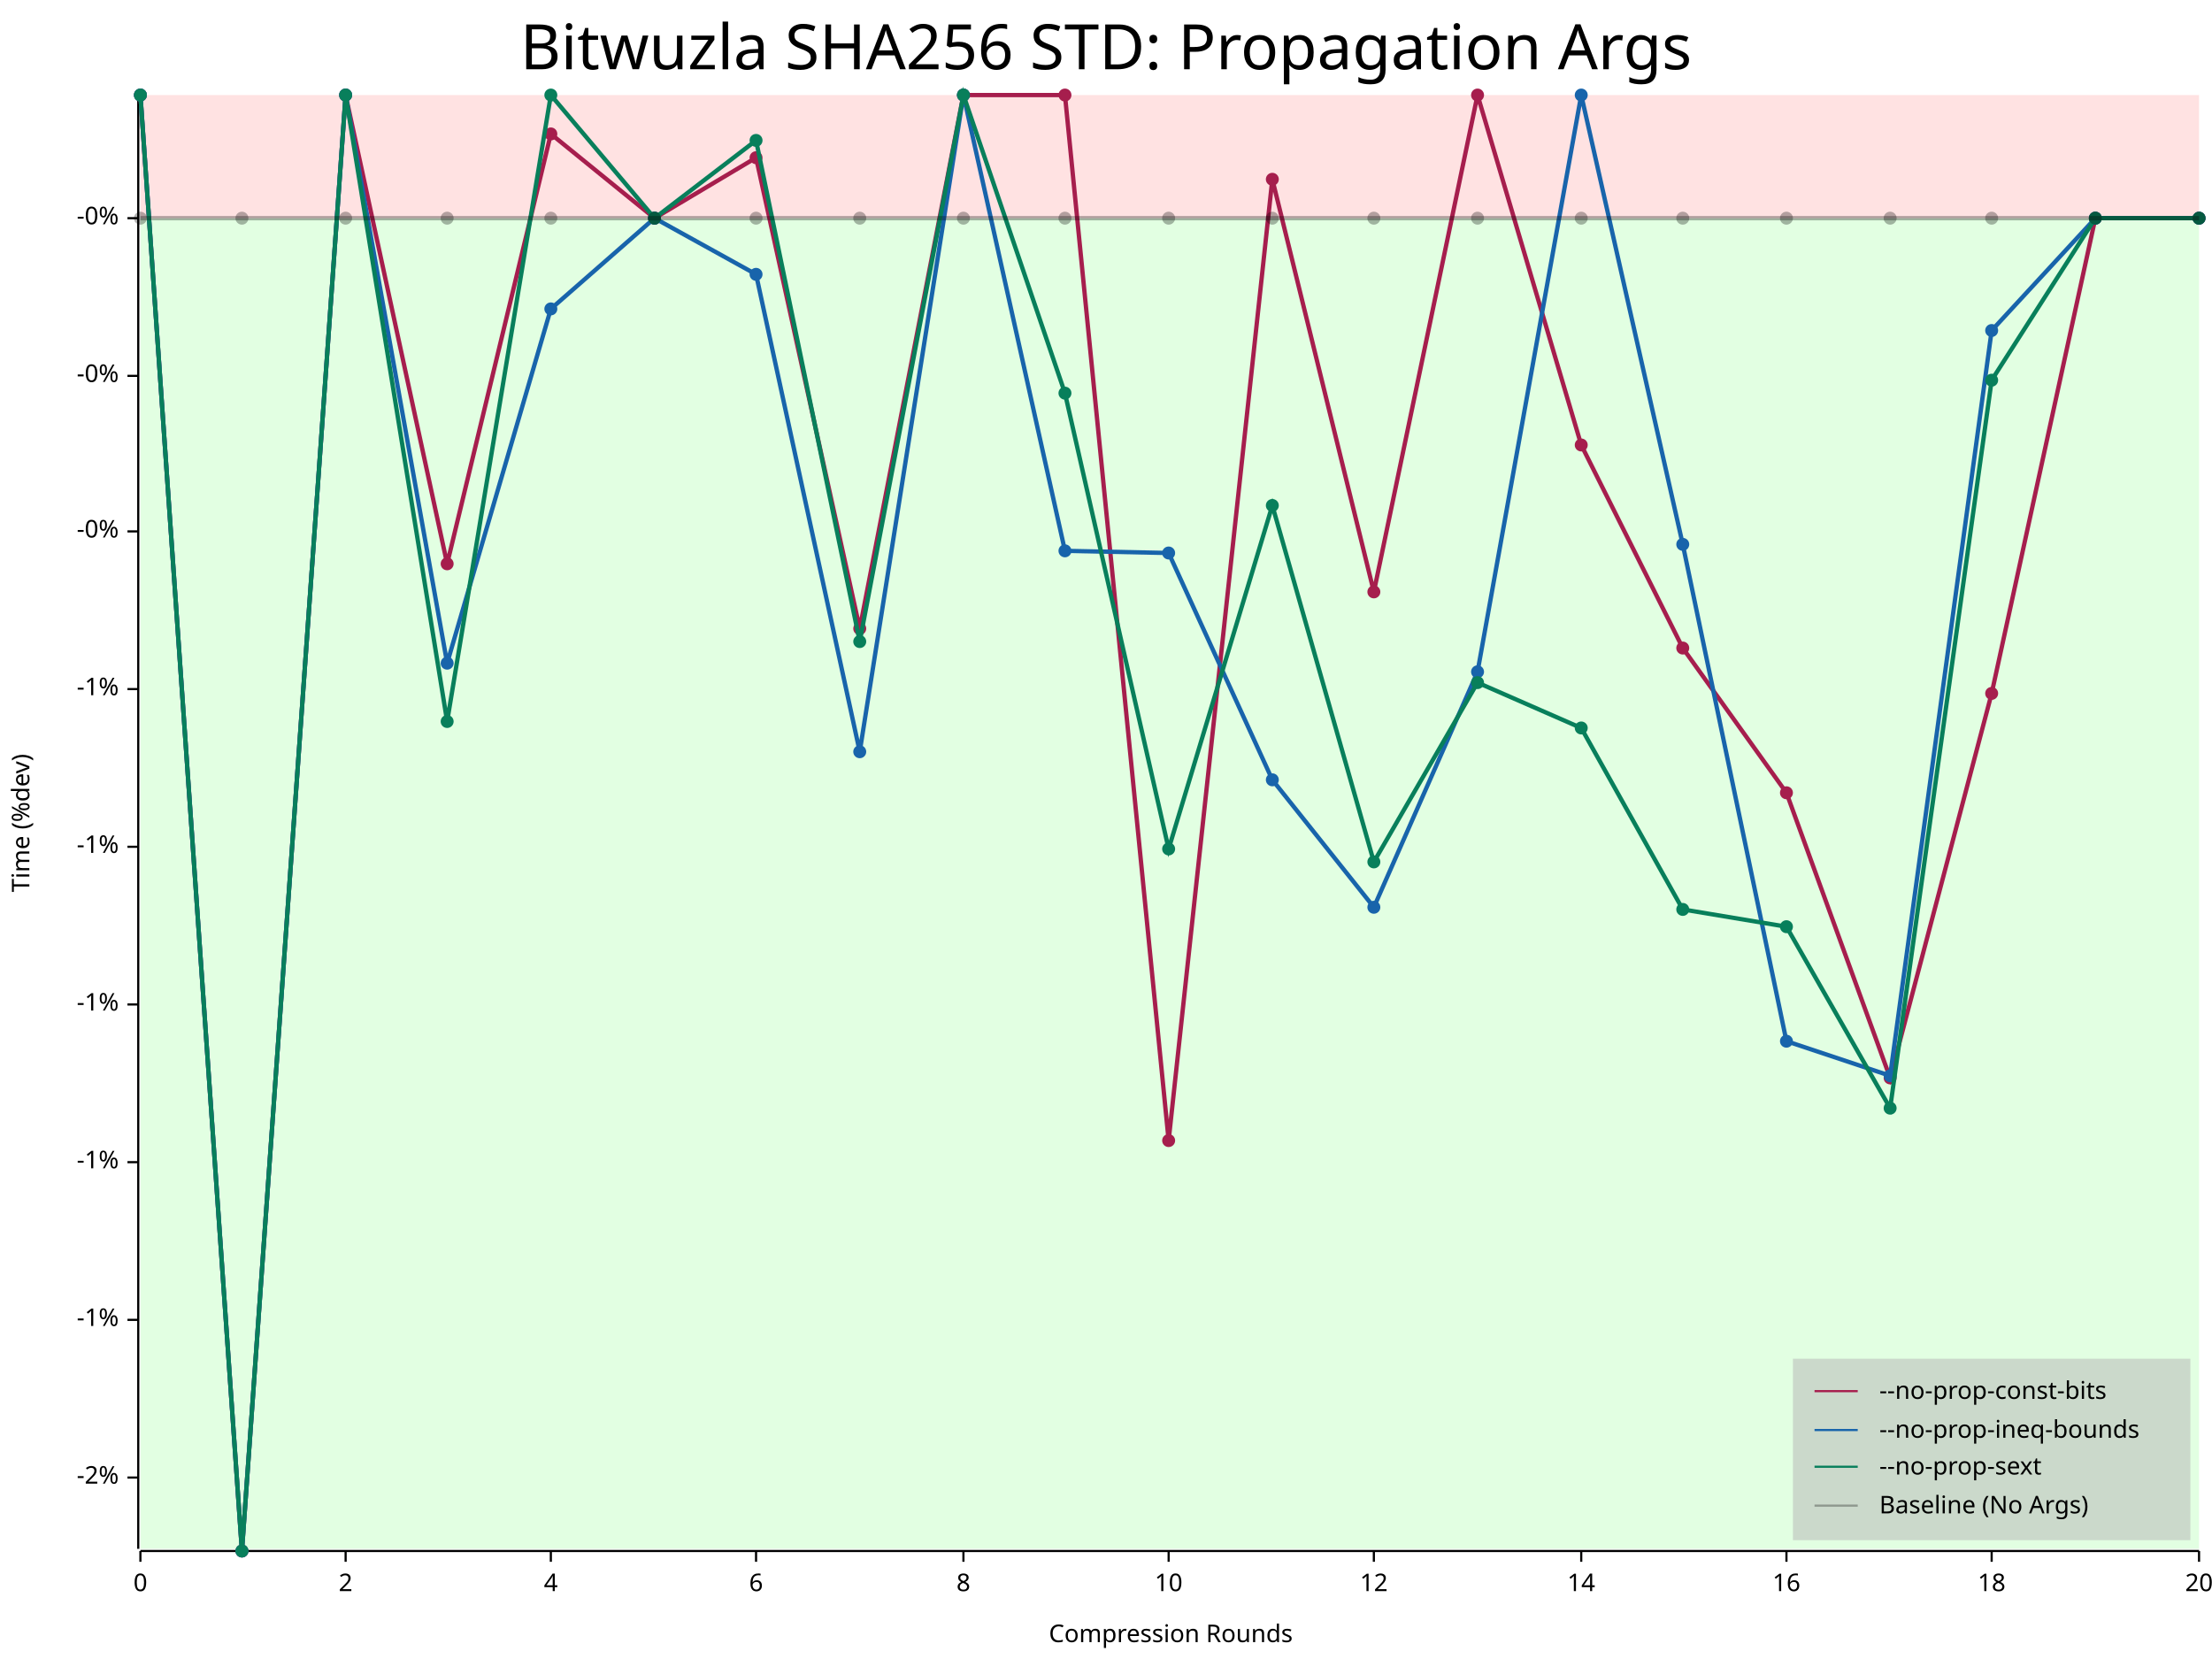
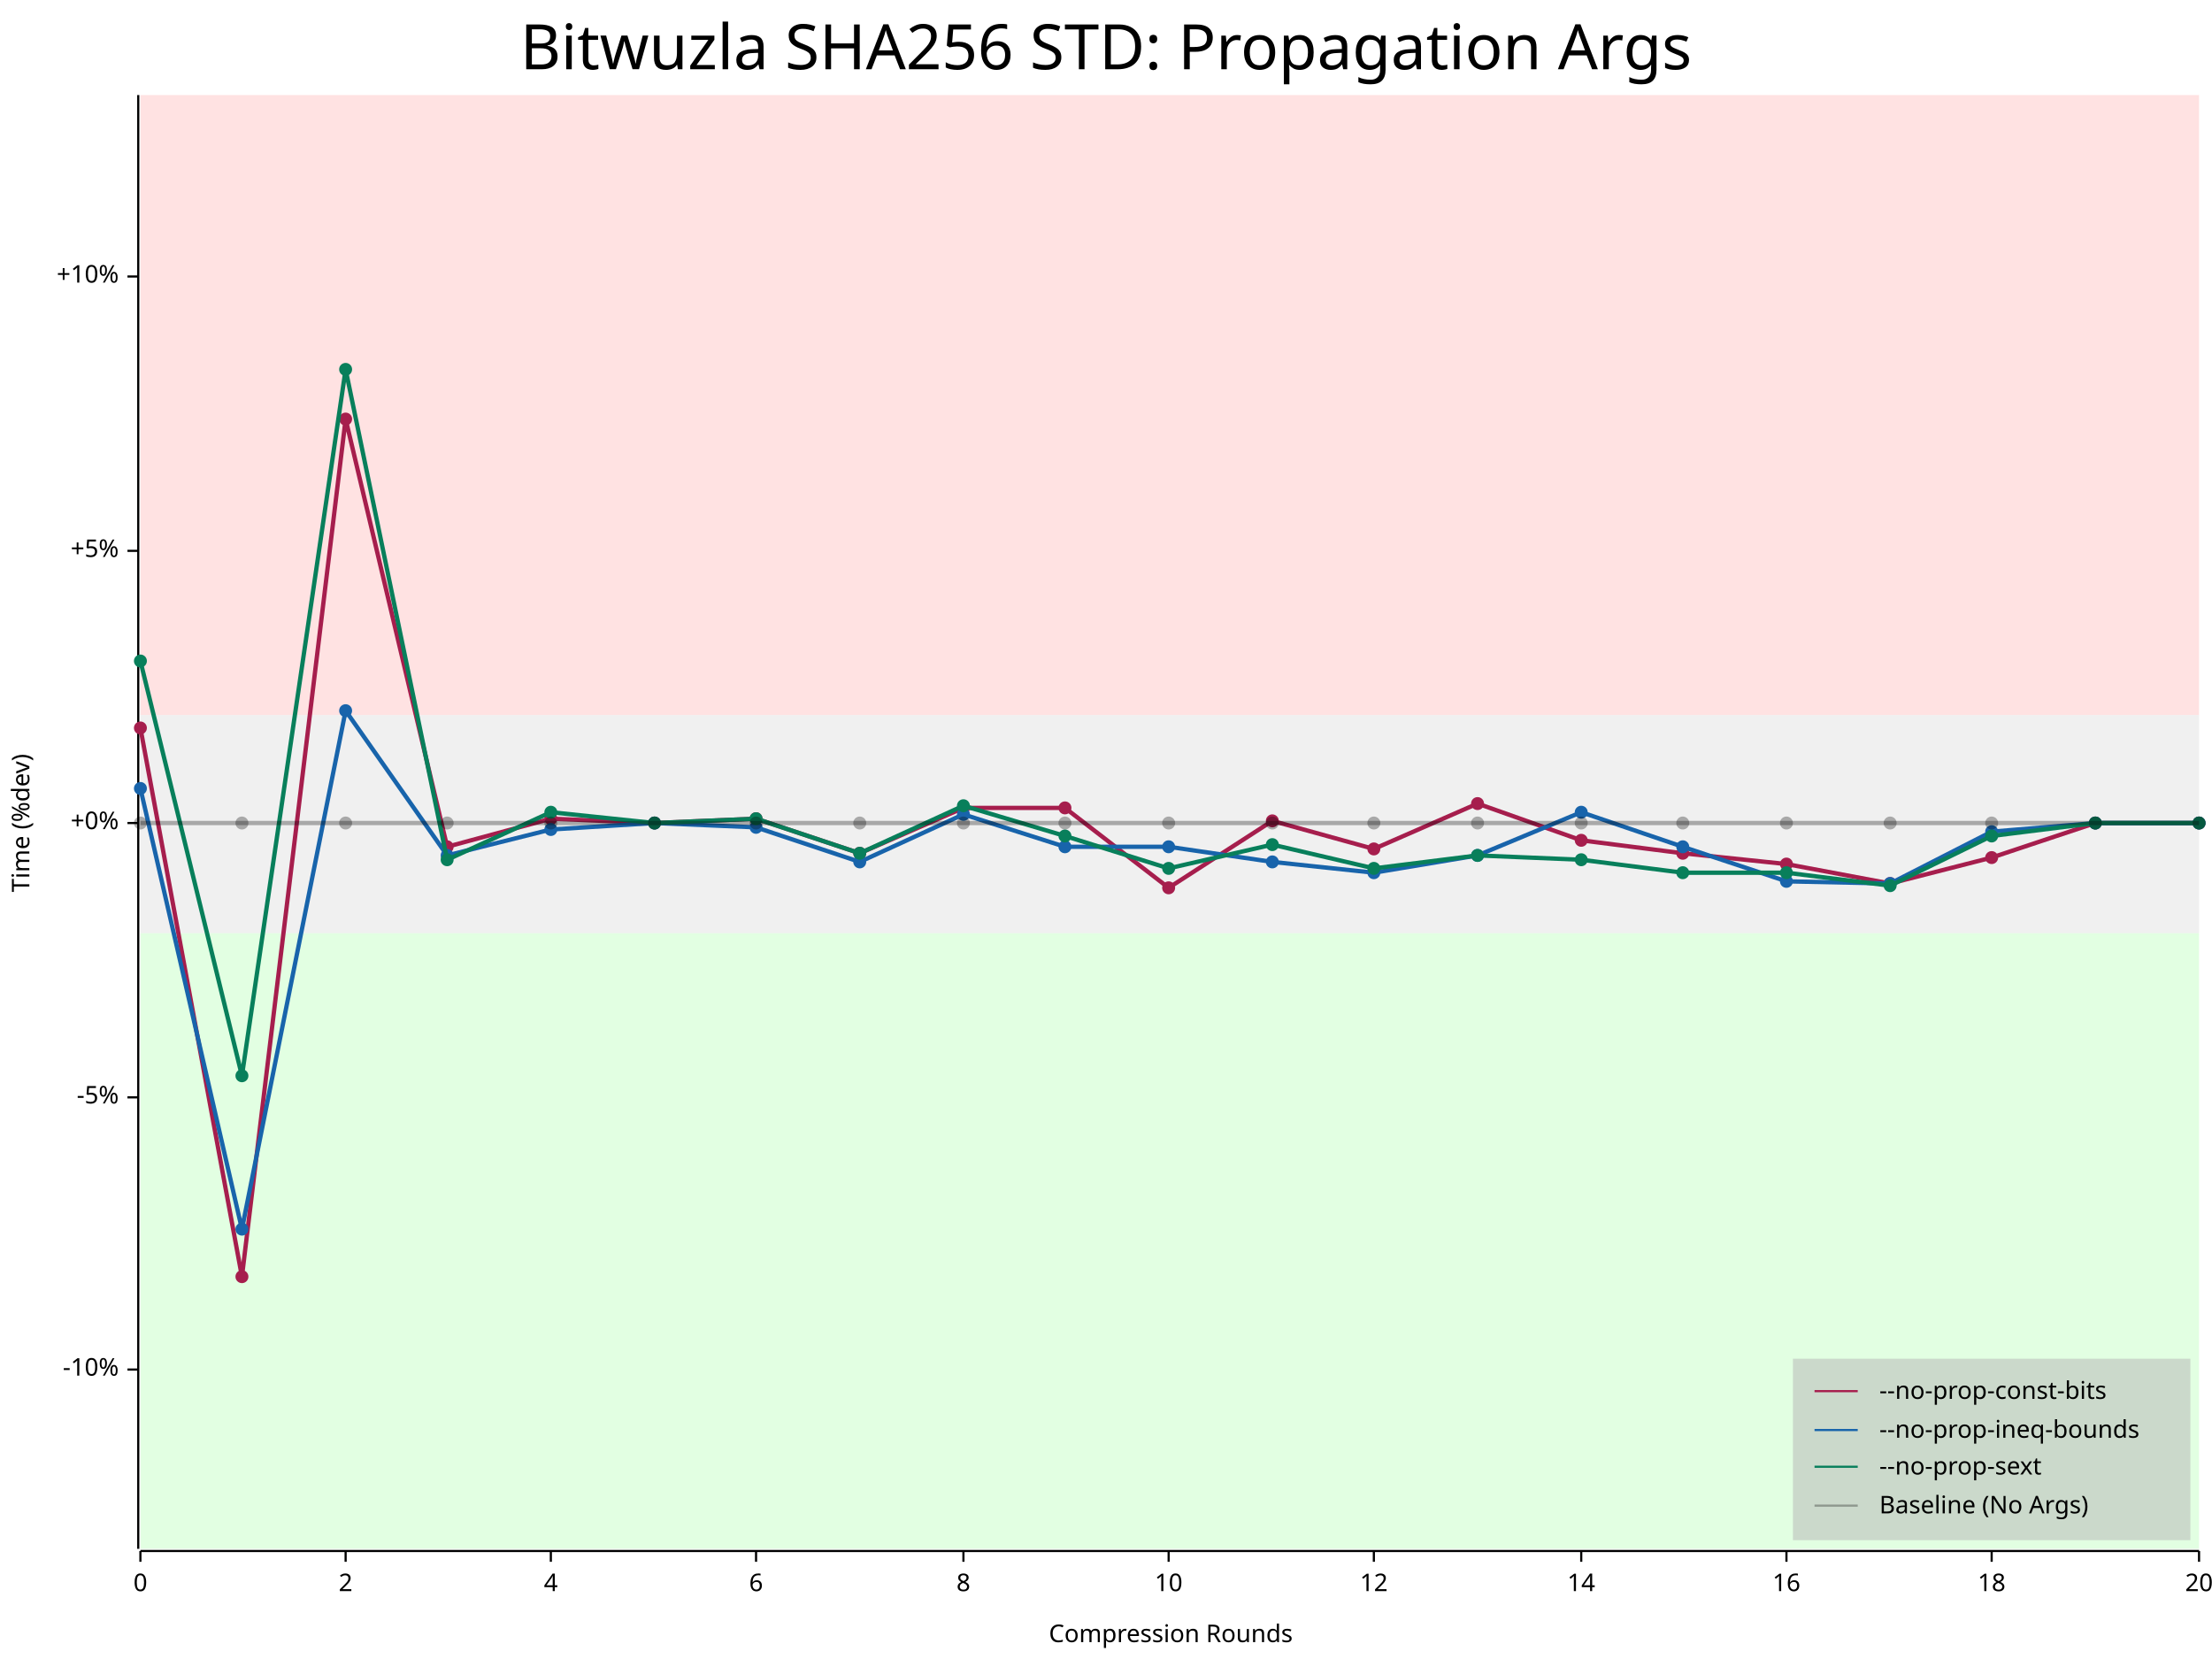
<svg xmlns="http://www.w3.org/2000/svg" width="1024" height="768" viewBox="0 0 1024 768">
  <rect x="0" y="0" width="1024" height="768" opacity="1" fill="#FFFFFF" stroke="none" />
  <text x="512" y="10" dy="0.76em" text-anchor="middle" font-family="noto sans" font-size="29.032" opacity="1" fill="#000000">
Bitwuzla SHA256 STD: Propagation Args
</text>
-   <rect x="65" y="101" width="953" height="616" opacity="0.4" fill="#B6FFB6" stroke="none" />
-   <rect x="65" y="44" width="953" height="57" opacity="0.4" fill="#FFB6B6" stroke="none" />
+   <rect x="65" y="432" width="953" height="285" opacity="0.4" fill="#B6FFB6" stroke="none" />
+   <rect x="65" y="331" width="953" height="101" opacity="0.2" fill="#B6B6B6" stroke="none" />
+   <rect x="65" y="44" width="953" height="287" opacity="0.4" fill="#FFB6B6" stroke="none" />
  <text x="542" y="763" dy="-0.5ex" text-anchor="middle" font-family="noto sans" font-size="11.29" opacity="1" fill="#000000">
Compression Rounds
</text>
  <polyline fill="none" opacity="1" stroke="#000000" stroke-width="1" points="65,718 1018,718 " />
  <text x="65" y="728" dy="0.76em" text-anchor="middle" font-family="noto sans" font-size="11.29" opacity="1" fill="#000000">
0
</text>
  <polyline fill="none" opacity="1" stroke="#000000" stroke-width="1" points="65,718 65,723 " />
  <text x="160" y="728" dy="0.76em" text-anchor="middle" font-family="noto sans" font-size="11.29" opacity="1" fill="#000000">
2
</text>
  <polyline fill="none" opacity="1" stroke="#000000" stroke-width="1" points="160,718 160,723 " />
  <text x="255" y="728" dy="0.76em" text-anchor="middle" font-family="noto sans" font-size="11.29" opacity="1" fill="#000000">
4
</text>
  <polyline fill="none" opacity="1" stroke="#000000" stroke-width="1" points="255,718 255,723 " />
  <text x="350" y="728" dy="0.76em" text-anchor="middle" font-family="noto sans" font-size="11.29" opacity="1" fill="#000000">
6
</text>
  <polyline fill="none" opacity="1" stroke="#000000" stroke-width="1" points="350,718 350,723 " />
  <text x="446" y="728" dy="0.76em" text-anchor="middle" font-family="noto sans" font-size="11.29" opacity="1" fill="#000000">
8
</text>
  <polyline fill="none" opacity="1" stroke="#000000" stroke-width="1" points="446,718 446,723 " />
  <text x="541" y="728" dy="0.76em" text-anchor="middle" font-family="noto sans" font-size="11.29" opacity="1" fill="#000000">
10
</text>
  <polyline fill="none" opacity="1" stroke="#000000" stroke-width="1" points="541,718 541,723 " />
  <text x="636" y="728" dy="0.76em" text-anchor="middle" font-family="noto sans" font-size="11.29" opacity="1" fill="#000000">
12
</text>
  <polyline fill="none" opacity="1" stroke="#000000" stroke-width="1" points="636,718 636,723 " />
  <text x="732" y="728" dy="0.76em" text-anchor="middle" font-family="noto sans" font-size="11.29" opacity="1" fill="#000000">
14
</text>
  <polyline fill="none" opacity="1" stroke="#000000" stroke-width="1" points="732,718 732,723 " />
  <text x="827" y="728" dy="0.76em" text-anchor="middle" font-family="noto sans" font-size="11.29" opacity="1" fill="#000000">
16
</text>
  <polyline fill="none" opacity="1" stroke="#000000" stroke-width="1" points="827,718 827,723 " />
  <text x="922" y="728" dy="0.76em" text-anchor="middle" font-family="noto sans" font-size="11.29" opacity="1" fill="#000000">
18
</text>
  <polyline fill="none" opacity="1" stroke="#000000" stroke-width="1" points="922,718 922,723 " />
  <text x="1018" y="728" dy="0.76em" text-anchor="middle" font-family="noto sans" font-size="11.29" opacity="1" fill="#000000">
20
</text>
  <polyline fill="none" opacity="1" stroke="#000000" stroke-width="1" points="1018,718 1018,723 " />
  <text x="5" y="381" dy="0.76em" text-anchor="middle" font-family="noto sans" font-size="11.29" opacity="1" fill="#000000" transform="rotate(270, 5, 381)">
Time (%dev)
</text>
  <polyline fill="none" opacity="1" stroke="#000000" stroke-width="1" points="64,44 64,717 " />
-   <text x="55" y="684" dy="0.5ex" text-anchor="end" font-family="noto sans" font-size="11.29" opacity="1" fill="#000000">
- -2%
+   <text x="55" y="634" dy="0.5ex" text-anchor="end" font-family="noto sans" font-size="11.29" opacity="1" fill="#000000">
+ -10%
</text>
-   <polyline fill="none" opacity="1" stroke="#000000" stroke-width="1" points="59,684 64,684 " />
-   <text x="55" y="611" dy="0.5ex" text-anchor="end" font-family="noto sans" font-size="11.29" opacity="1" fill="#000000">
- -1%
+   <polyline fill="none" opacity="1" stroke="#000000" stroke-width="1" points="59,634 64,634 " />
+   <text x="55" y="508" dy="0.5ex" text-anchor="end" font-family="noto sans" font-size="11.29" opacity="1" fill="#000000">
+ -5%
</text>
-   <polyline fill="none" opacity="1" stroke="#000000" stroke-width="1" points="59,611 64,611 " />
-   <text x="55" y="538" dy="0.5ex" text-anchor="end" font-family="noto sans" font-size="11.29" opacity="1" fill="#000000">
- -1%
+   <polyline fill="none" opacity="1" stroke="#000000" stroke-width="1" points="59,508 64,508 " />
+   <text x="55" y="381" dy="0.5ex" text-anchor="end" font-family="noto sans" font-size="11.29" opacity="1" fill="#000000">
+ +0%
</text>
-   <polyline fill="none" opacity="1" stroke="#000000" stroke-width="1" points="59,538 64,538 " />
-   <text x="55" y="465" dy="0.5ex" text-anchor="end" font-family="noto sans" font-size="11.29" opacity="1" fill="#000000">
- -1%
+   <polyline fill="none" opacity="1" stroke="#000000" stroke-width="1" points="59,381 64,381 " />
+   <text x="55" y="255" dy="0.5ex" text-anchor="end" font-family="noto sans" font-size="11.29" opacity="1" fill="#000000">
+ +5%
</text>
-   <polyline fill="none" opacity="1" stroke="#000000" stroke-width="1" points="59,465 64,465 " />
-   <text x="55" y="392" dy="0.5ex" text-anchor="end" font-family="noto sans" font-size="11.29" opacity="1" fill="#000000">
- -1%
+   <polyline fill="none" opacity="1" stroke="#000000" stroke-width="1" points="59,255 64,255 " />
+   <text x="55" y="128" dy="0.5ex" text-anchor="end" font-family="noto sans" font-size="11.29" opacity="1" fill="#000000">
+ +10%
</text>
-   <polyline fill="none" opacity="1" stroke="#000000" stroke-width="1" points="59,392 64,392 " />
-   <text x="55" y="319" dy="0.5ex" text-anchor="end" font-family="noto sans" font-size="11.29" opacity="1" fill="#000000">
- -1%
- </text>
-   <polyline fill="none" opacity="1" stroke="#000000" stroke-width="1" points="59,319 64,319 " />
-   <text x="55" y="246" dy="0.5ex" text-anchor="end" font-family="noto sans" font-size="11.29" opacity="1" fill="#000000">
- -0%
- </text>
-   <polyline fill="none" opacity="1" stroke="#000000" stroke-width="1" points="59,246 64,246 " />
-   <text x="55" y="174" dy="0.5ex" text-anchor="end" font-family="noto sans" font-size="11.29" opacity="1" fill="#000000">
- -0%
- </text>
-   <polyline fill="none" opacity="1" stroke="#000000" stroke-width="1" points="59,174 64,174 " />
-   <text x="55" y="101" dy="0.5ex" text-anchor="end" font-family="noto sans" font-size="11.29" opacity="1" fill="#000000">
- -0%
- </text>
-   <polyline fill="none" opacity="1" stroke="#000000" stroke-width="1" points="59,101 64,101 " />
-   <polyline fill="none" opacity="1" stroke="#A61E4D" stroke-width="2" points="65,44 112,718 160,44 207,261 255,62 303,101 350,73 398,291 446,44 493,44 541,528 589,83 636,274 684,44 732,206 779,300 827,367 875,499 922,321 970,101 1018,101 " />
-   <circle cx="65" cy="44" r="3" opacity="1" fill="#A61E4D" stroke="none" stroke-width="1" />
-   <circle cx="112" cy="718" r="3" opacity="1" fill="#A61E4D" stroke="none" stroke-width="1" />
-   <circle cx="160" cy="44" r="3" opacity="1" fill="#A61E4D" stroke="none" stroke-width="1" />
-   <circle cx="207" cy="261" r="3" opacity="1" fill="#A61E4D" stroke="none" stroke-width="1" />
-   <circle cx="255" cy="62" r="3" opacity="1" fill="#A61E4D" stroke="none" stroke-width="1" />
-   <circle cx="303" cy="101" r="3" opacity="1" fill="#A61E4D" stroke="none" stroke-width="1" />
-   <circle cx="350" cy="73" r="3" opacity="1" fill="#A61E4D" stroke="none" stroke-width="1" />
-   <circle cx="398" cy="291" r="3" opacity="1" fill="#A61E4D" stroke="none" stroke-width="1" />
-   <circle cx="446" cy="44" r="3" opacity="1" fill="#A61E4D" stroke="none" stroke-width="1" />
-   <circle cx="493" cy="44" r="3" opacity="1" fill="#A61E4D" stroke="none" stroke-width="1" />
-   <circle cx="541" cy="528" r="3" opacity="1" fill="#A61E4D" stroke="none" stroke-width="1" />
-   <circle cx="589" cy="83" r="3" opacity="1" fill="#A61E4D" stroke="none" stroke-width="1" />
-   <circle cx="636" cy="274" r="3" opacity="1" fill="#A61E4D" stroke="none" stroke-width="1" />
-   <circle cx="684" cy="44" r="3" opacity="1" fill="#A61E4D" stroke="none" stroke-width="1" />
-   <circle cx="732" cy="206" r="3" opacity="1" fill="#A61E4D" stroke="none" stroke-width="1" />
-   <circle cx="779" cy="300" r="3" opacity="1" fill="#A61E4D" stroke="none" stroke-width="1" />
-   <circle cx="827" cy="367" r="3" opacity="1" fill="#A61E4D" stroke="none" stroke-width="1" />
-   <circle cx="875" cy="499" r="3" opacity="1" fill="#A61E4D" stroke="none" stroke-width="1" />
-   <circle cx="922" cy="321" r="3" opacity="1" fill="#A61E4D" stroke="none" stroke-width="1" />
-   <circle cx="970" cy="101" r="3" opacity="1" fill="#A61E4D" stroke="none" stroke-width="1" />
-   <circle cx="1018" cy="101" r="3" opacity="1" fill="#A61E4D" stroke="none" stroke-width="1" />
-   <polyline fill="none" opacity="1" stroke="#1864AB" stroke-width="2" points="65,44 112,718 160,44 207,307 255,143 303,101 350,127 398,348 446,44 493,255 541,256 589,361 636,420 684,311 732,44 779,252 827,482 875,498 922,153 970,101 1018,101 " />
-   <circle cx="65" cy="44" r="3" opacity="1" fill="#1864AB" stroke="none" stroke-width="1" />
-   <circle cx="112" cy="718" r="3" opacity="1" fill="#1864AB" stroke="none" stroke-width="1" />
-   <circle cx="160" cy="44" r="3" opacity="1" fill="#1864AB" stroke="none" stroke-width="1" />
-   <circle cx="207" cy="307" r="3" opacity="1" fill="#1864AB" stroke="none" stroke-width="1" />
-   <circle cx="255" cy="143" r="3" opacity="1" fill="#1864AB" stroke="none" stroke-width="1" />
-   <circle cx="303" cy="101" r="3" opacity="1" fill="#1864AB" stroke="none" stroke-width="1" />
-   <circle cx="350" cy="127" r="3" opacity="1" fill="#1864AB" stroke="none" stroke-width="1" />
-   <circle cx="398" cy="348" r="3" opacity="1" fill="#1864AB" stroke="none" stroke-width="1" />
-   <circle cx="446" cy="44" r="3" opacity="1" fill="#1864AB" stroke="none" stroke-width="1" />
-   <circle cx="493" cy="255" r="3" opacity="1" fill="#1864AB" stroke="none" stroke-width="1" />
-   <circle cx="541" cy="256" r="3" opacity="1" fill="#1864AB" stroke="none" stroke-width="1" />
-   <circle cx="589" cy="361" r="3" opacity="1" fill="#1864AB" stroke="none" stroke-width="1" />
-   <circle cx="636" cy="420" r="3" opacity="1" fill="#1864AB" stroke="none" stroke-width="1" />
-   <circle cx="684" cy="311" r="3" opacity="1" fill="#1864AB" stroke="none" stroke-width="1" />
-   <circle cx="732" cy="44" r="3" opacity="1" fill="#1864AB" stroke="none" stroke-width="1" />
-   <circle cx="779" cy="252" r="3" opacity="1" fill="#1864AB" stroke="none" stroke-width="1" />
-   <circle cx="827" cy="482" r="3" opacity="1" fill="#1864AB" stroke="none" stroke-width="1" />
-   <circle cx="875" cy="498" r="3" opacity="1" fill="#1864AB" stroke="none" stroke-width="1" />
-   <circle cx="922" cy="153" r="3" opacity="1" fill="#1864AB" stroke="none" stroke-width="1" />
-   <circle cx="970" cy="101" r="3" opacity="1" fill="#1864AB" stroke="none" stroke-width="1" />
-   <circle cx="1018" cy="101" r="3" opacity="1" fill="#1864AB" stroke="none" stroke-width="1" />
-   <polyline fill="none" opacity="1" stroke="#087F5B" stroke-width="2" points="65,44 112,718 160,44 207,334 255,44 303,101 350,65 398,297 446,44 493,182 541,393 589,234 636,399 684,316 732,337 779,421 827,429 875,513 922,176 970,101 1018,101 " />
-   <circle cx="65" cy="44" r="3" opacity="1" fill="#087F5B" stroke="none" stroke-width="1" />
-   <circle cx="112" cy="718" r="3" opacity="1" fill="#087F5B" stroke="none" stroke-width="1" />
-   <circle cx="160" cy="44" r="3" opacity="1" fill="#087F5B" stroke="none" stroke-width="1" />
-   <circle cx="207" cy="334" r="3" opacity="1" fill="#087F5B" stroke="none" stroke-width="1" />
-   <circle cx="255" cy="44" r="3" opacity="1" fill="#087F5B" stroke="none" stroke-width="1" />
-   <circle cx="303" cy="101" r="3" opacity="1" fill="#087F5B" stroke="none" stroke-width="1" />
-   <circle cx="350" cy="65" r="3" opacity="1" fill="#087F5B" stroke="none" stroke-width="1" />
-   <circle cx="398" cy="297" r="3" opacity="1" fill="#087F5B" stroke="none" stroke-width="1" />
-   <circle cx="446" cy="44" r="3" opacity="1" fill="#087F5B" stroke="none" stroke-width="1" />
-   <circle cx="493" cy="182" r="3" opacity="1" fill="#087F5B" stroke="none" stroke-width="1" />
-   <circle cx="541" cy="393" r="3" opacity="1" fill="#087F5B" stroke="none" stroke-width="1" />
-   <circle cx="589" cy="234" r="3" opacity="1" fill="#087F5B" stroke="none" stroke-width="1" />
-   <circle cx="636" cy="399" r="3" opacity="1" fill="#087F5B" stroke="none" stroke-width="1" />
-   <circle cx="684" cy="316" r="3" opacity="1" fill="#087F5B" stroke="none" stroke-width="1" />
-   <circle cx="732" cy="337" r="3" opacity="1" fill="#087F5B" stroke="none" stroke-width="1" />
-   <circle cx="779" cy="421" r="3" opacity="1" fill="#087F5B" stroke="none" stroke-width="1" />
-   <circle cx="827" cy="429" r="3" opacity="1" fill="#087F5B" stroke="none" stroke-width="1" />
-   <circle cx="875" cy="513" r="3" opacity="1" fill="#087F5B" stroke="none" stroke-width="1" />
-   <circle cx="922" cy="176" r="3" opacity="1" fill="#087F5B" stroke="none" stroke-width="1" />
-   <circle cx="970" cy="101" r="3" opacity="1" fill="#087F5B" stroke="none" stroke-width="1" />
-   <circle cx="1018" cy="101" r="3" opacity="1" fill="#087F5B" stroke="none" stroke-width="1" />
-   <polyline fill="none" opacity="0.3" stroke="#000000" stroke-width="2" points="65,101 112,101 160,101 207,101 255,101 303,101 350,101 398,101 446,101 493,101 541,101 589,101 636,101 684,101 732,101 779,101 827,101 875,101 922,101 970,101 1018,101 " />
-   <circle cx="65" cy="101" r="3" opacity="0.3" fill="#000000" stroke="none" stroke-width="1" />
-   <circle cx="112" cy="101" r="3" opacity="0.3" fill="#000000" stroke="none" stroke-width="1" />
-   <circle cx="160" cy="101" r="3" opacity="0.3" fill="#000000" stroke="none" stroke-width="1" />
-   <circle cx="207" cy="101" r="3" opacity="0.3" fill="#000000" stroke="none" stroke-width="1" />
-   <circle cx="255" cy="101" r="3" opacity="0.3" fill="#000000" stroke="none" stroke-width="1" />
-   <circle cx="303" cy="101" r="3" opacity="0.3" fill="#000000" stroke="none" stroke-width="1" />
-   <circle cx="350" cy="101" r="3" opacity="0.3" fill="#000000" stroke="none" stroke-width="1" />
-   <circle cx="398" cy="101" r="3" opacity="0.3" fill="#000000" stroke="none" stroke-width="1" />
-   <circle cx="446" cy="101" r="3" opacity="0.3" fill="#000000" stroke="none" stroke-width="1" />
-   <circle cx="493" cy="101" r="3" opacity="0.3" fill="#000000" stroke="none" stroke-width="1" />
-   <circle cx="541" cy="101" r="3" opacity="0.3" fill="#000000" stroke="none" stroke-width="1" />
-   <circle cx="589" cy="101" r="3" opacity="0.3" fill="#000000" stroke="none" stroke-width="1" />
-   <circle cx="636" cy="101" r="3" opacity="0.3" fill="#000000" stroke="none" stroke-width="1" />
-   <circle cx="684" cy="101" r="3" opacity="0.3" fill="#000000" stroke="none" stroke-width="1" />
-   <circle cx="732" cy="101" r="3" opacity="0.3" fill="#000000" stroke="none" stroke-width="1" />
-   <circle cx="779" cy="101" r="3" opacity="0.3" fill="#000000" stroke="none" stroke-width="1" />
-   <circle cx="827" cy="101" r="3" opacity="0.3" fill="#000000" stroke="none" stroke-width="1" />
-   <circle cx="875" cy="101" r="3" opacity="0.3" fill="#000000" stroke="none" stroke-width="1" />
-   <circle cx="922" cy="101" r="3" opacity="0.3" fill="#000000" stroke="none" stroke-width="1" />
-   <circle cx="970" cy="101" r="3" opacity="0.3" fill="#000000" stroke="none" stroke-width="1" />
-   <circle cx="1018" cy="101" r="3" opacity="0.3" fill="#000000" stroke="none" stroke-width="1" />
+   <polyline fill="none" opacity="1" stroke="#000000" stroke-width="1" points="59,128 64,128 " />
+   <polyline fill="none" opacity="1" stroke="#A61E4D" stroke-width="2" points="65,337 112,591 160,194 207,392 255,379 303,381 350,379 398,395 446,374 493,374 541,411 589,380 636,393 684,372 732,389 779,395 827,400 875,409 922,397 970,381 1018,381 " />
+   <circle cx="65" cy="337" r="3" opacity="1" fill="#A61E4D" stroke="none" stroke-width="1" />
+   <circle cx="112" cy="591" r="3" opacity="1" fill="#A61E4D" stroke="none" stroke-width="1" />
+   <circle cx="160" cy="194" r="3" opacity="1" fill="#A61E4D" stroke="none" stroke-width="1" />
+   <circle cx="207" cy="392" r="3" opacity="1" fill="#A61E4D" stroke="none" stroke-width="1" />
+   <circle cx="255" cy="379" r="3" opacity="1" fill="#A61E4D" stroke="none" stroke-width="1" />
+   <circle cx="303" cy="381" r="3" opacity="1" fill="#A61E4D" stroke="none" stroke-width="1" />
+   <circle cx="350" cy="379" r="3" opacity="1" fill="#A61E4D" stroke="none" stroke-width="1" />
+   <circle cx="398" cy="395" r="3" opacity="1" fill="#A61E4D" stroke="none" stroke-width="1" />
+   <circle cx="446" cy="374" r="3" opacity="1" fill="#A61E4D" stroke="none" stroke-width="1" />
+   <circle cx="493" cy="374" r="3" opacity="1" fill="#A61E4D" stroke="none" stroke-width="1" />
+   <circle cx="541" cy="411" r="3" opacity="1" fill="#A61E4D" stroke="none" stroke-width="1" />
+   <circle cx="589" cy="380" r="3" opacity="1" fill="#A61E4D" stroke="none" stroke-width="1" />
+   <circle cx="636" cy="393" r="3" opacity="1" fill="#A61E4D" stroke="none" stroke-width="1" />
+   <circle cx="684" cy="372" r="3" opacity="1" fill="#A61E4D" stroke="none" stroke-width="1" />
+   <circle cx="732" cy="389" r="3" opacity="1" fill="#A61E4D" stroke="none" stroke-width="1" />
+   <circle cx="779" cy="395" r="3" opacity="1" fill="#A61E4D" stroke="none" stroke-width="1" />
+   <circle cx="827" cy="400" r="3" opacity="1" fill="#A61E4D" stroke="none" stroke-width="1" />
+   <circle cx="875" cy="409" r="3" opacity="1" fill="#A61E4D" stroke="none" stroke-width="1" />
+   <circle cx="922" cy="397" r="3" opacity="1" fill="#A61E4D" stroke="none" stroke-width="1" />
+   <circle cx="970" cy="381" r="3" opacity="1" fill="#A61E4D" stroke="none" stroke-width="1" />
+   <circle cx="1018" cy="381" r="3" opacity="1" fill="#A61E4D" stroke="none" stroke-width="1" />
+   <polyline fill="none" opacity="1" stroke="#1864AB" stroke-width="2" points="65,365 112,569 160,329 207,396 255,384 303,381 350,383 398,399 446,377 493,392 541,392 589,399 636,404 684,396 732,376 779,392 827,408 875,409 922,385 970,381 1018,381 " />
+   <circle cx="65" cy="365" r="3" opacity="1" fill="#1864AB" stroke="none" stroke-width="1" />
+   <circle cx="112" cy="569" r="3" opacity="1" fill="#1864AB" stroke="none" stroke-width="1" />
+   <circle cx="160" cy="329" r="3" opacity="1" fill="#1864AB" stroke="none" stroke-width="1" />
+   <circle cx="207" cy="396" r="3" opacity="1" fill="#1864AB" stroke="none" stroke-width="1" />
+   <circle cx="255" cy="384" r="3" opacity="1" fill="#1864AB" stroke="none" stroke-width="1" />
+   <circle cx="303" cy="381" r="3" opacity="1" fill="#1864AB" stroke="none" stroke-width="1" />
+   <circle cx="350" cy="383" r="3" opacity="1" fill="#1864AB" stroke="none" stroke-width="1" />
+   <circle cx="398" cy="399" r="3" opacity="1" fill="#1864AB" stroke="none" stroke-width="1" />
+   <circle cx="446" cy="377" r="3" opacity="1" fill="#1864AB" stroke="none" stroke-width="1" />
+   <circle cx="493" cy="392" r="3" opacity="1" fill="#1864AB" stroke="none" stroke-width="1" />
+   <circle cx="541" cy="392" r="3" opacity="1" fill="#1864AB" stroke="none" stroke-width="1" />
+   <circle cx="589" cy="399" r="3" opacity="1" fill="#1864AB" stroke="none" stroke-width="1" />
+   <circle cx="636" cy="404" r="3" opacity="1" fill="#1864AB" stroke="none" stroke-width="1" />
+   <circle cx="684" cy="396" r="3" opacity="1" fill="#1864AB" stroke="none" stroke-width="1" />
+   <circle cx="732" cy="376" r="3" opacity="1" fill="#1864AB" stroke="none" stroke-width="1" />
+   <circle cx="779" cy="392" r="3" opacity="1" fill="#1864AB" stroke="none" stroke-width="1" />
+   <circle cx="827" cy="408" r="3" opacity="1" fill="#1864AB" stroke="none" stroke-width="1" />
+   <circle cx="875" cy="409" r="3" opacity="1" fill="#1864AB" stroke="none" stroke-width="1" />
+   <circle cx="922" cy="385" r="3" opacity="1" fill="#1864AB" stroke="none" stroke-width="1" />
+   <circle cx="970" cy="381" r="3" opacity="1" fill="#1864AB" stroke="none" stroke-width="1" />
+   <circle cx="1018" cy="381" r="3" opacity="1" fill="#1864AB" stroke="none" stroke-width="1" />
+   <polyline fill="none" opacity="1" stroke="#087F5B" stroke-width="2" points="65,306 112,498 160,171 207,398 255,376 303,381 350,379 398,395 446,373 493,387 541,402 589,391 636,402 684,396 732,398 779,404 827,404 875,410 922,387 970,381 1018,381 " />
+   <circle cx="65" cy="306" r="3" opacity="1" fill="#087F5B" stroke="none" stroke-width="1" />
+   <circle cx="112" cy="498" r="3" opacity="1" fill="#087F5B" stroke="none" stroke-width="1" />
+   <circle cx="160" cy="171" r="3" opacity="1" fill="#087F5B" stroke="none" stroke-width="1" />
+   <circle cx="207" cy="398" r="3" opacity="1" fill="#087F5B" stroke="none" stroke-width="1" />
+   <circle cx="255" cy="376" r="3" opacity="1" fill="#087F5B" stroke="none" stroke-width="1" />
+   <circle cx="303" cy="381" r="3" opacity="1" fill="#087F5B" stroke="none" stroke-width="1" />
+   <circle cx="350" cy="379" r="3" opacity="1" fill="#087F5B" stroke="none" stroke-width="1" />
+   <circle cx="398" cy="395" r="3" opacity="1" fill="#087F5B" stroke="none" stroke-width="1" />
+   <circle cx="446" cy="373" r="3" opacity="1" fill="#087F5B" stroke="none" stroke-width="1" />
+   <circle cx="493" cy="387" r="3" opacity="1" fill="#087F5B" stroke="none" stroke-width="1" />
+   <circle cx="541" cy="402" r="3" opacity="1" fill="#087F5B" stroke="none" stroke-width="1" />
+   <circle cx="589" cy="391" r="3" opacity="1" fill="#087F5B" stroke="none" stroke-width="1" />
+   <circle cx="636" cy="402" r="3" opacity="1" fill="#087F5B" stroke="none" stroke-width="1" />
+   <circle cx="684" cy="396" r="3" opacity="1" fill="#087F5B" stroke="none" stroke-width="1" />
+   <circle cx="732" cy="398" r="3" opacity="1" fill="#087F5B" stroke="none" stroke-width="1" />
+   <circle cx="779" cy="404" r="3" opacity="1" fill="#087F5B" stroke="none" stroke-width="1" />
+   <circle cx="827" cy="404" r="3" opacity="1" fill="#087F5B" stroke="none" stroke-width="1" />
+   <circle cx="875" cy="410" r="3" opacity="1" fill="#087F5B" stroke="none" stroke-width="1" />
+   <circle cx="922" cy="387" r="3" opacity="1" fill="#087F5B" stroke="none" stroke-width="1" />
+   <circle cx="970" cy="381" r="3" opacity="1" fill="#087F5B" stroke="none" stroke-width="1" />
+   <circle cx="1018" cy="381" r="3" opacity="1" fill="#087F5B" stroke="none" stroke-width="1" />
+   <polyline fill="none" opacity="0.3" stroke="#000000" stroke-width="2" points="65,381 112,381 160,381 207,381 255,381 303,381 350,381 398,381 446,381 493,381 541,381 589,381 636,381 684,381 732,381 779,381 827,381 875,381 922,381 970,381 1018,381 " />
+   <circle cx="65" cy="381" r="3" opacity="0.3" fill="#000000" stroke="none" stroke-width="1" />
+   <circle cx="112" cy="381" r="3" opacity="0.3" fill="#000000" stroke="none" stroke-width="1" />
+   <circle cx="160" cy="381" r="3" opacity="0.3" fill="#000000" stroke="none" stroke-width="1" />
+   <circle cx="207" cy="381" r="3" opacity="0.3" fill="#000000" stroke="none" stroke-width="1" />
+   <circle cx="255" cy="381" r="3" opacity="0.3" fill="#000000" stroke="none" stroke-width="1" />
+   <circle cx="303" cy="381" r="3" opacity="0.3" fill="#000000" stroke="none" stroke-width="1" />
+   <circle cx="350" cy="381" r="3" opacity="0.3" fill="#000000" stroke="none" stroke-width="1" />
+   <circle cx="398" cy="381" r="3" opacity="0.3" fill="#000000" stroke="none" stroke-width="1" />
+   <circle cx="446" cy="381" r="3" opacity="0.3" fill="#000000" stroke="none" stroke-width="1" />
+   <circle cx="493" cy="381" r="3" opacity="0.3" fill="#000000" stroke="none" stroke-width="1" />
+   <circle cx="541" cy="381" r="3" opacity="0.3" fill="#000000" stroke="none" stroke-width="1" />
+   <circle cx="589" cy="381" r="3" opacity="0.3" fill="#000000" stroke="none" stroke-width="1" />
+   <circle cx="636" cy="381" r="3" opacity="0.3" fill="#000000" stroke="none" stroke-width="1" />
+   <circle cx="684" cy="381" r="3" opacity="0.3" fill="#000000" stroke="none" stroke-width="1" />
+   <circle cx="732" cy="381" r="3" opacity="0.3" fill="#000000" stroke="none" stroke-width="1" />
+   <circle cx="779" cy="381" r="3" opacity="0.3" fill="#000000" stroke="none" stroke-width="1" />
+   <circle cx="827" cy="381" r="3" opacity="0.3" fill="#000000" stroke="none" stroke-width="1" />
+   <circle cx="875" cy="381" r="3" opacity="0.3" fill="#000000" stroke="none" stroke-width="1" />
+   <circle cx="922" cy="381" r="3" opacity="0.3" fill="#000000" stroke="none" stroke-width="1" />
+   <circle cx="970" cy="381" r="3" opacity="0.3" fill="#000000" stroke="none" stroke-width="1" />
+   <circle cx="1018" cy="381" r="3" opacity="0.3" fill="#000000" stroke="none" stroke-width="1" />
  <rect x="830" y="629" width="184" height="84" opacity="0.5" fill="#B4B4B4" stroke="none" />
  <text x="870" y="639" dy="0.76em" text-anchor="start" font-family="noto sans" font-size="11.29" opacity="1" fill="#000000">
--no-prop-const-bits
</text>
  <text x="870" y="657" dy="0.76em" text-anchor="start" font-family="noto sans" font-size="11.29" opacity="1" fill="#000000">
--no-prop-ineq-bounds
</text>
  <text x="870" y="674" dy="0.76em" text-anchor="start" font-family="noto sans" font-size="11.29" opacity="1" fill="#000000">
--no-prop-sext
</text>
  <text x="870" y="692" dy="0.76em" text-anchor="start" font-family="noto sans" font-size="11.29" opacity="1" fill="#000000">
Baseline (No Args)
</text>
  <polyline fill="none" opacity="1" stroke="#A61E4D" stroke-width="1" points="840,644 860,644 " />
  <polyline fill="none" opacity="1" stroke="#1864AB" stroke-width="1" points="840,662 860,662 " />
  <polyline fill="none" opacity="1" stroke="#087F5B" stroke-width="1" points="840,679 860,679 " />
  <polyline fill="none" opacity="0.3" stroke="#000000" stroke-width="1" points="840,697 860,697 " />
</svg>
